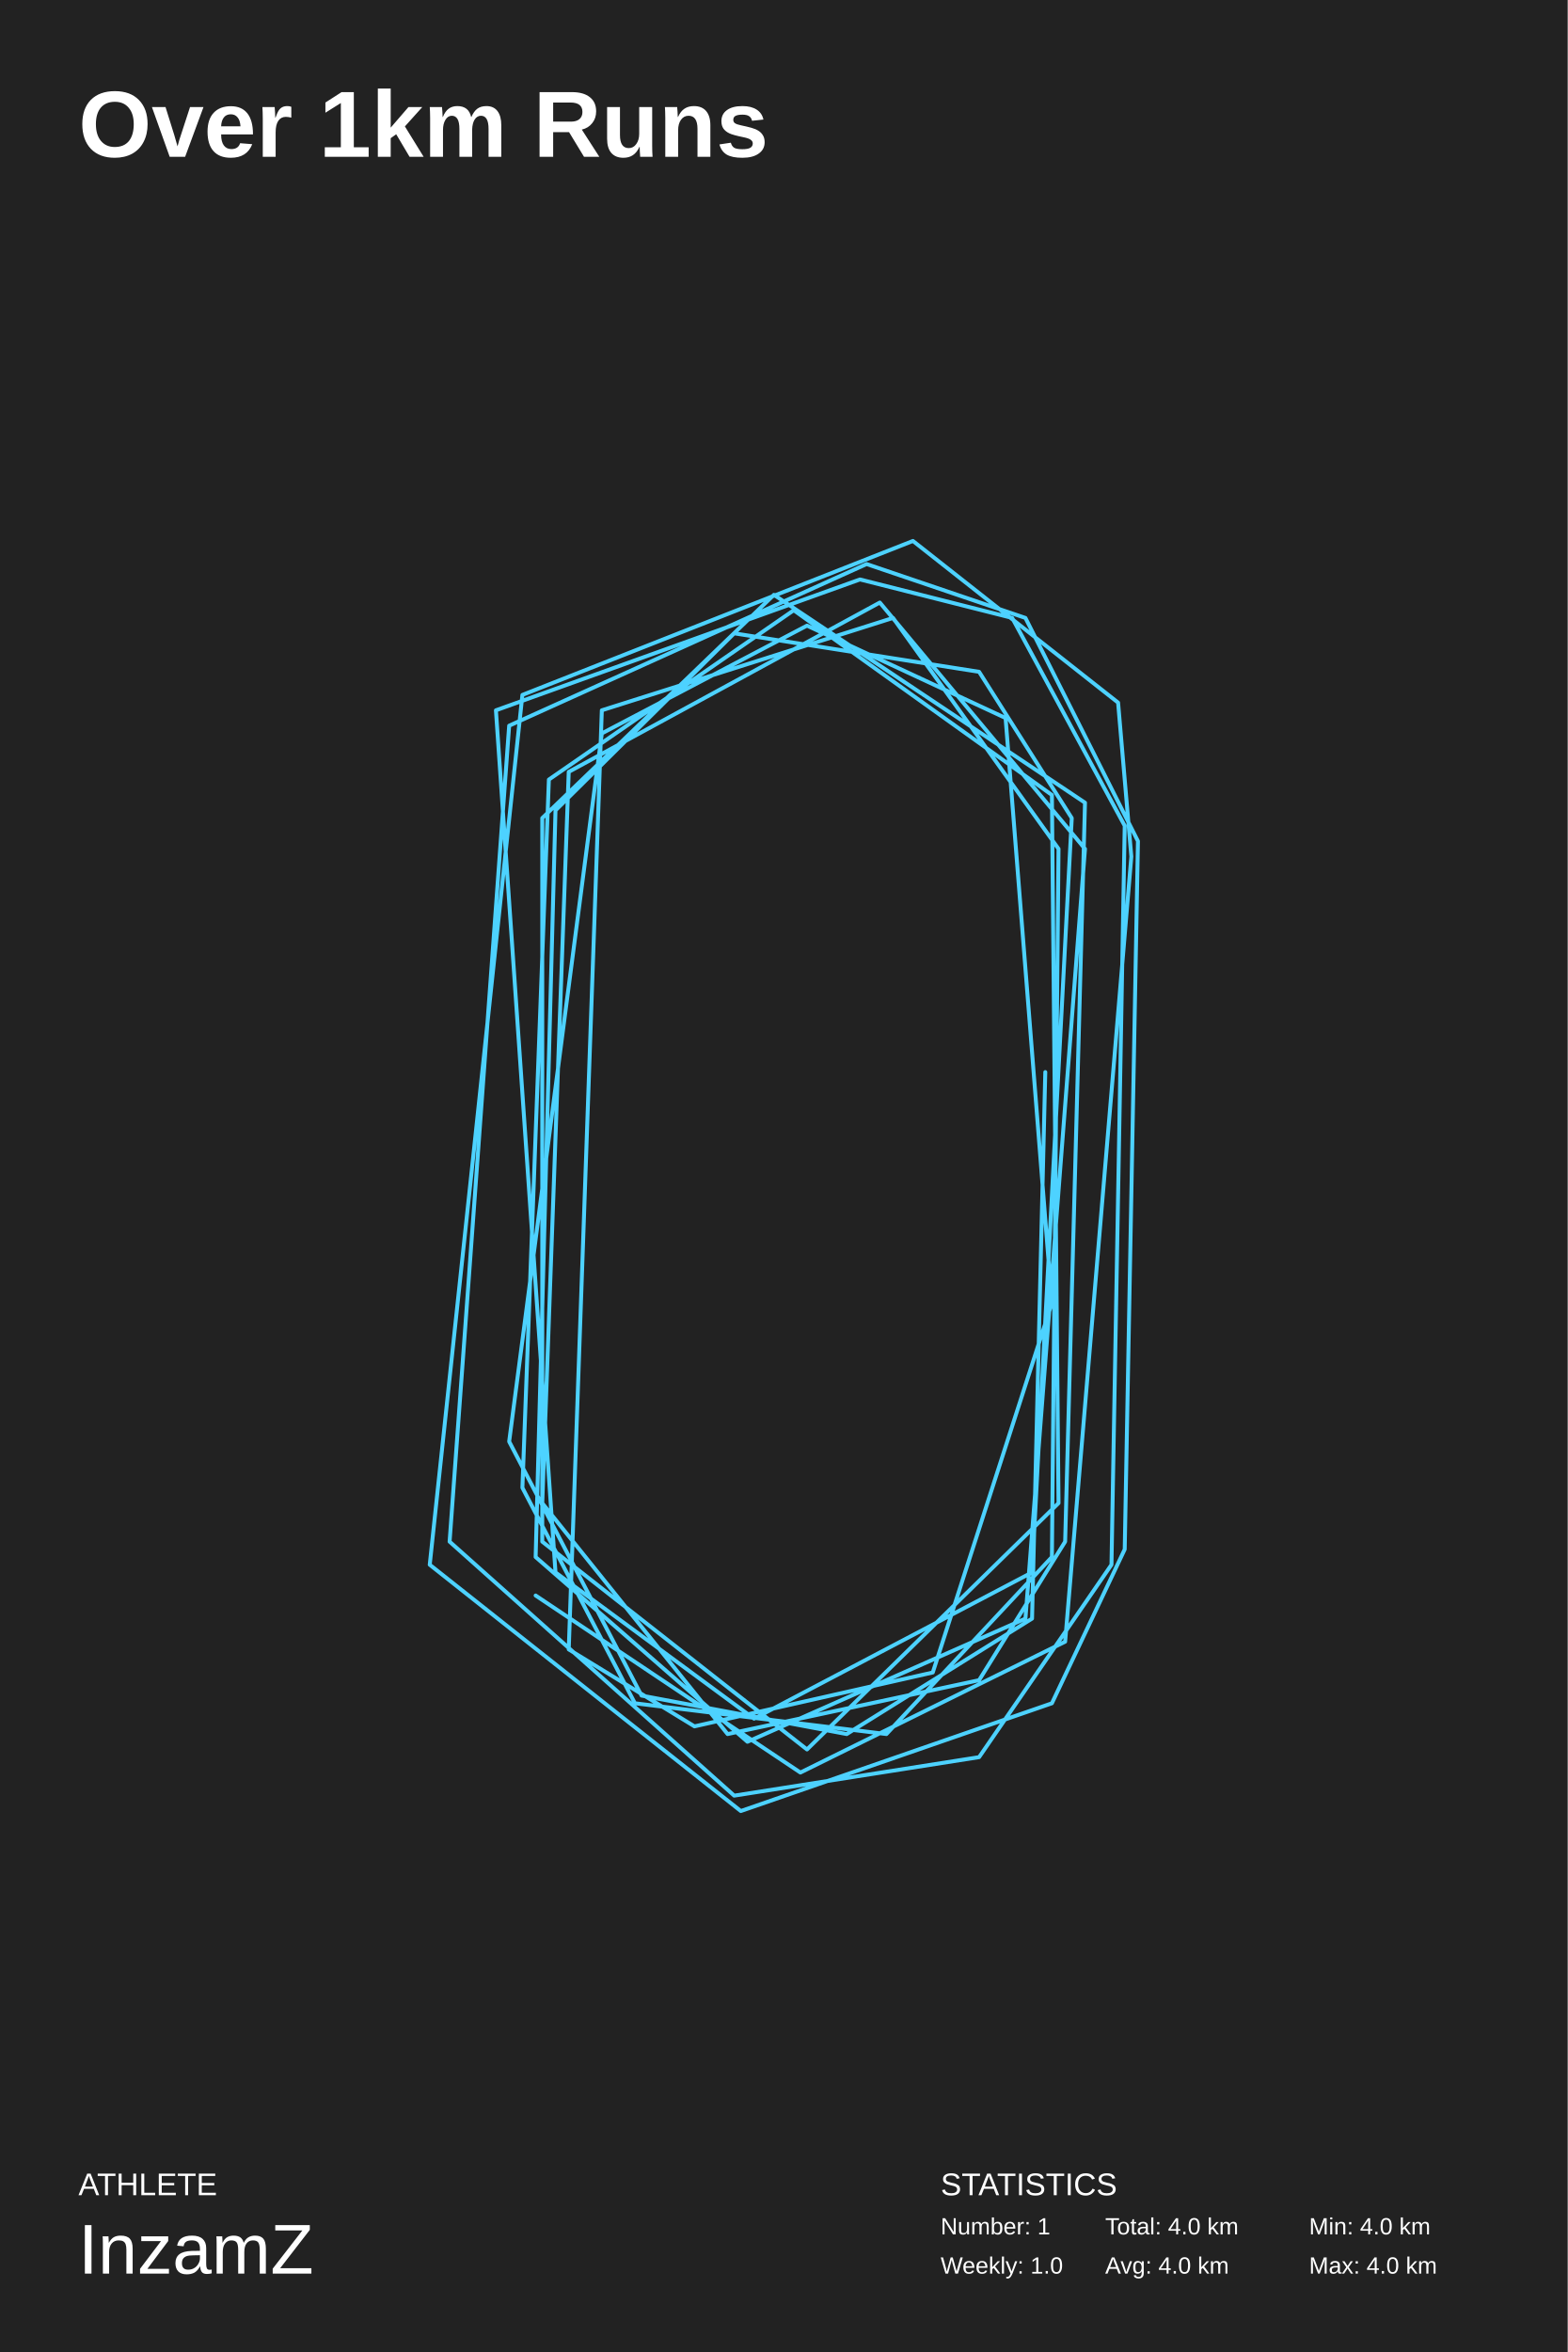
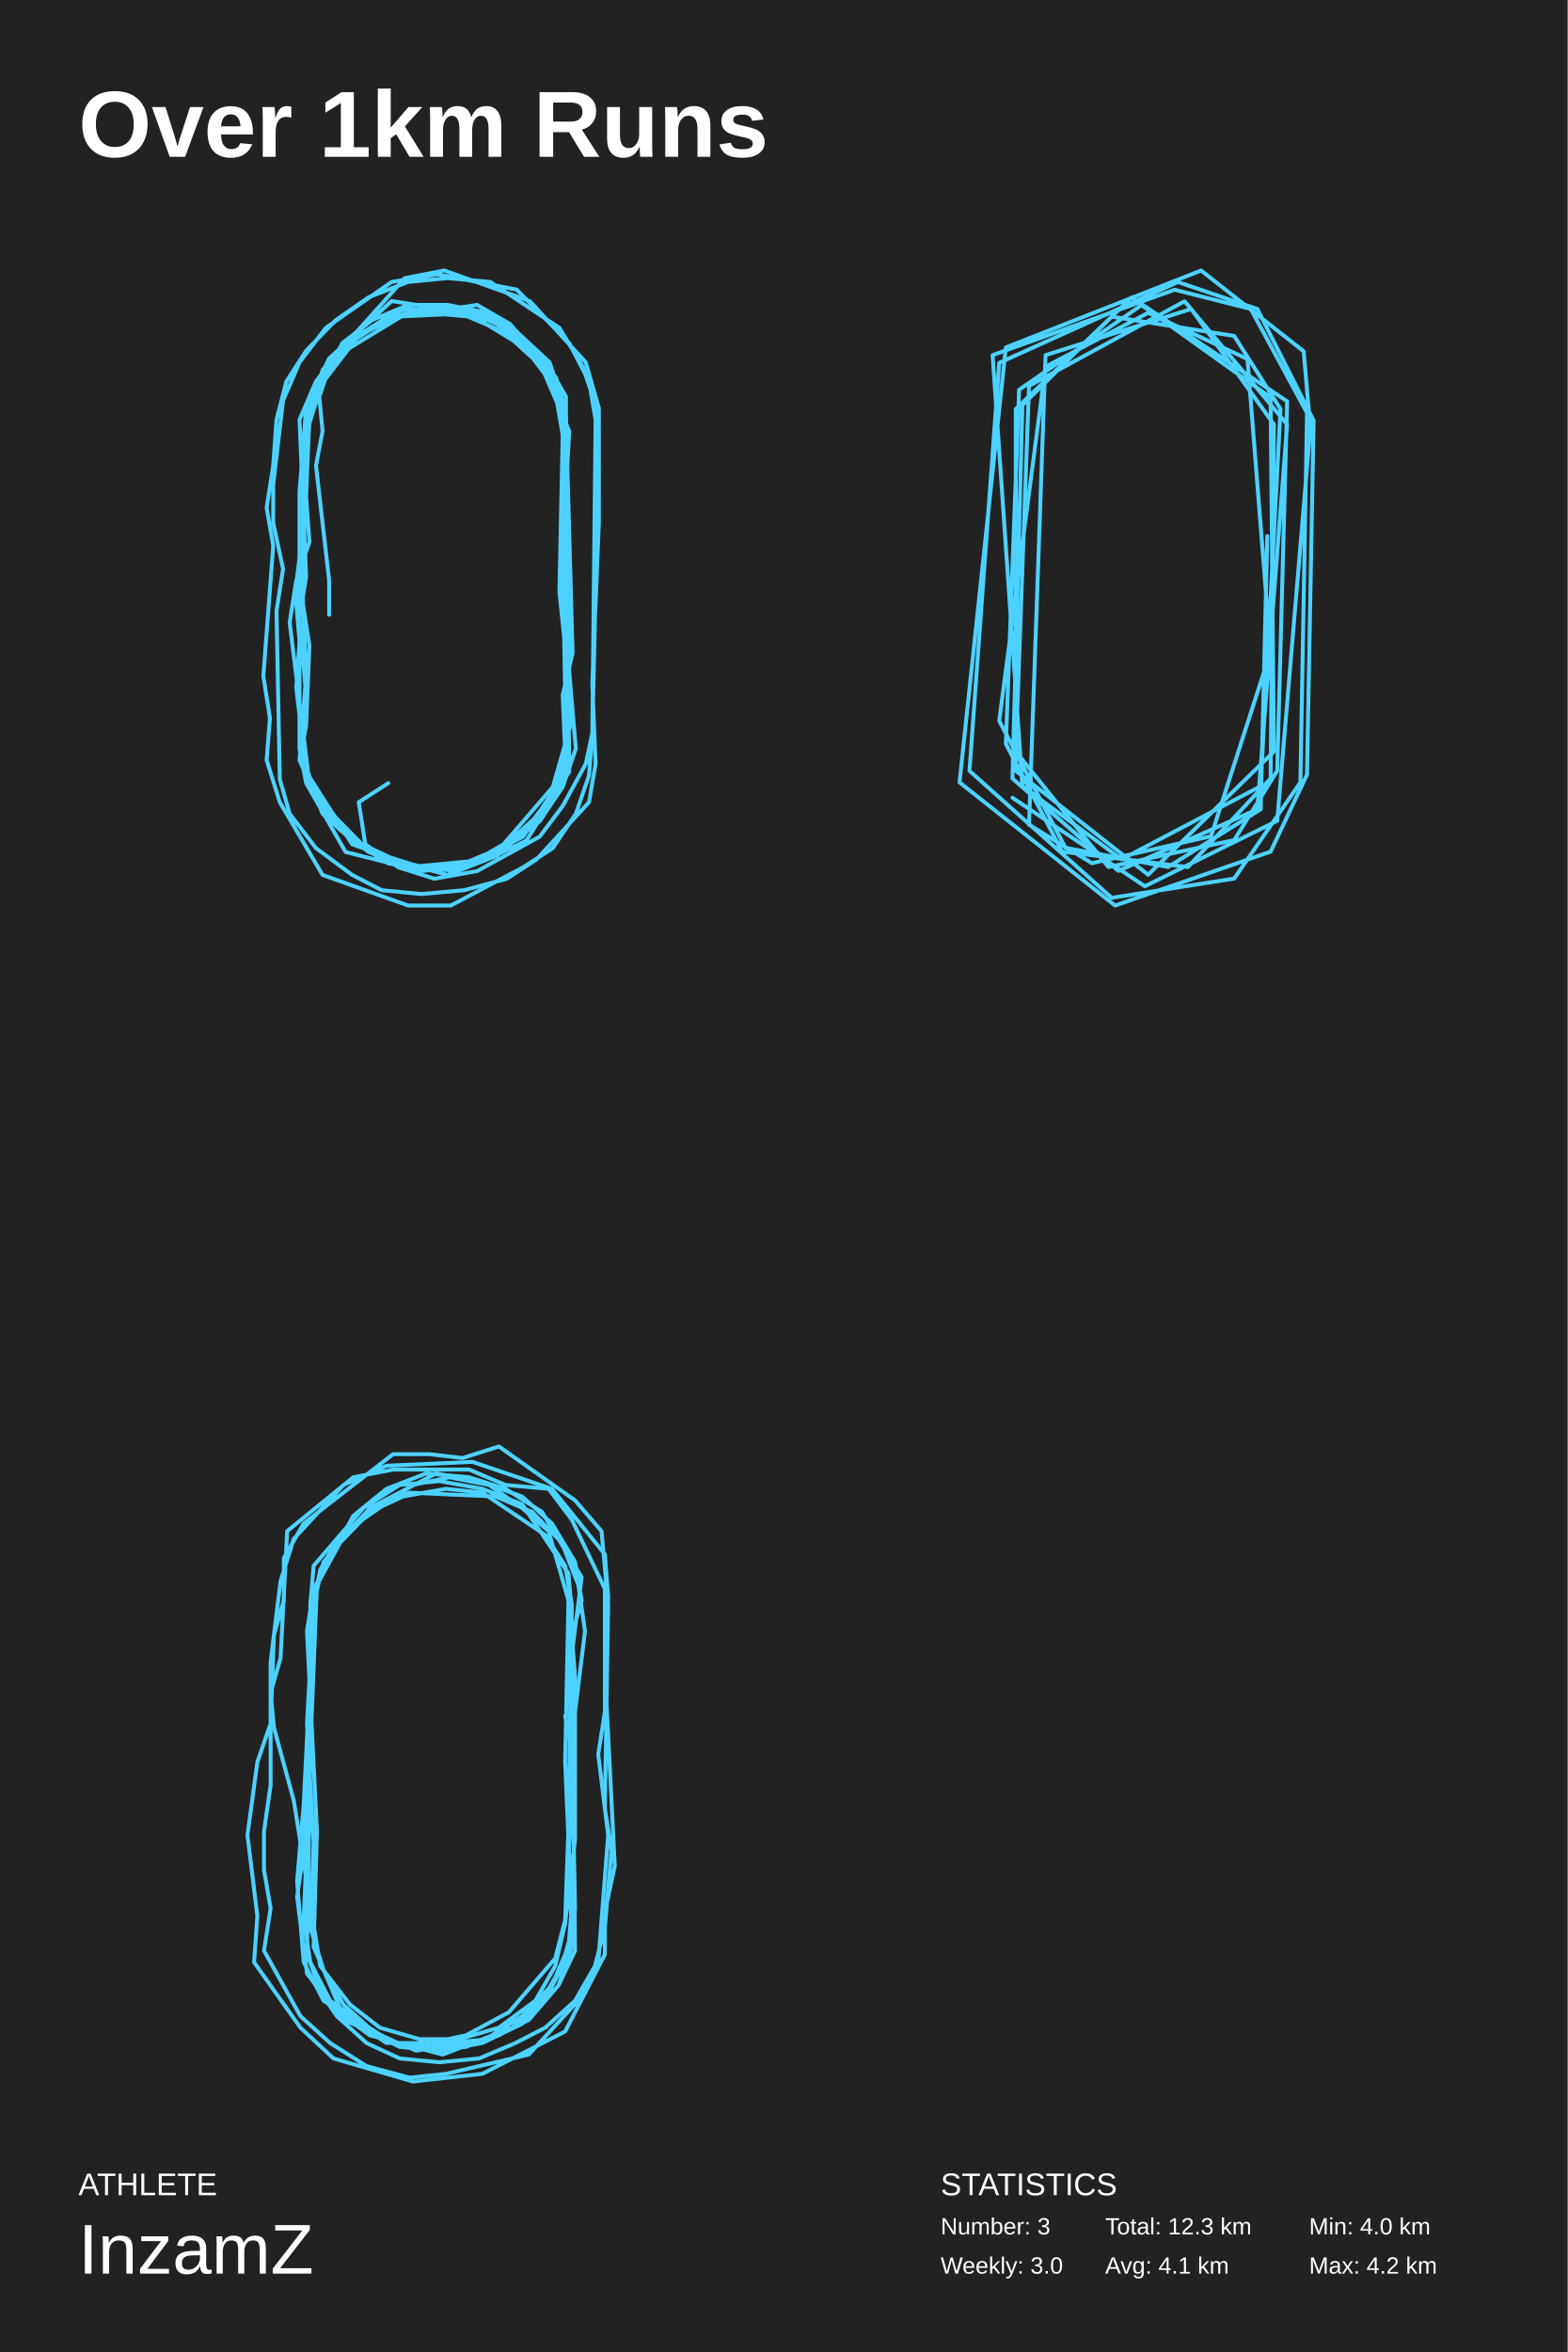
<svg xmlns="http://www.w3.org/2000/svg" baseProfile="full" height="300mm" version="1.1" viewBox="0,0,200,300" width="200mm">
  <defs />
  <rect fill="#222222" height="300" width="200" x="0" y="0" />
  <text fill="#FFFFFF" style="font-size:12px; font-family:Arial; font-weight:bold;" x="10" y="20">Over 1km Runs</text>
  <text fill="#FFFFFF" style="font-size:4px; font-family:Arial" x="10" y="280">ATHLETE</text>
  <text fill="#FFFFFF" style="font-size:9px; font-family:Arial" x="10" y="290">InzamZ</text>
  <text fill="#FFFFFF" style="font-size:4px; font-family:Arial" x="120" y="280">STATISTICS</text>
-   <text fill="#FFFFFF" style="font-size:3px; font-family:Arial" x="120" y="285">Number: 1</text>
-   <text fill="#FFFFFF" style="font-size:3px; font-family:Arial" x="120" y="290">Weekly: 1.0</text>
-   <text fill="#FFFFFF" style="font-size:3px; font-family:Arial" x="141" y="285">Total: 4.0 km</text>
-   <text fill="#FFFFFF" style="font-size:3px; font-family:Arial" x="141" y="290">Avg: 4.0 km</text>
+   <text fill="#FFFFFF" style="font-size:3px; font-family:Arial" x="120" y="285">Number: 3</text>
+   <text fill="#FFFFFF" style="font-size:3px; font-family:Arial" x="120" y="290">Weekly: 3.0</text>
+   <text fill="#FFFFFF" style="font-size:3px; font-family:Arial" x="141" y="285">Total: 12.3 km</text>
+   <text fill="#FFFFFF" style="font-size:3px; font-family:Arial" x="141" y="290">Avg: 4.1 km</text>
  <text fill="#FFFFFF" style="font-size:3px; font-family:Arial" x="167" y="285">Min: 4.0 km</text>
-   <text fill="#FFFFFF" style="font-size:3px; font-family:Arial" x="167" y="290">Max: 4.0 km</text>
-   <polyline fill="none" points="68.335,203.509 102.111,226.091 135.887,209.4 144.331,109.255 142.642,89.618 116.466,69.0 66.646,88.637 54.824,199.582 94.511,231.0 134.198,217.255 143.487,197.618 145.176,107.291 130.821,78.818 110.555,71.945 64.957,92.564 57.358,196.637 93.667,229.036 124.91,224.127 141.798,199.582 143.487,105.328 129.132,78.818 109.711,73.909 63.268,90.6 70.868,200.564 96.2,219.218 131.665,200.564 136.732,104.346 124.91,85.691 93.667,80.782 70.868,103.364 68.335,198.6 95.356,222.164 130.821,206.455 138.42,108.273 112.244,76.855 72.557,98.455 69.179,191.728 92.823,221.182 124.91,214.309 135.887,196.637 138.42,102.382 98.733,75.873 69.179,104.346 69.179,196.637 102.955,223.146 135.043,191.728 134.198,101.4 101.267,77.836 70.024,99.437 66.646,189.764 81.001,217.255 113.088,221.182 134.198,198.6 135.043,108.273 113.933,78.818 76.779,90.6 72.557,210.382 88.601,220.2 118.999,213.327 134.198,166.2 128.288,91.582 102.955,79.8 76.779,93.546 64.957,183.873 81.845,216.273 108.022,221.182 131.665,206.455 133.354,136.746" stroke="#4DD2FF" stroke-linecap="round" stroke-linejoin="round" stroke-width="0.5" />
+   <text fill="#FFFFFF" style="font-size:3px; font-family:Arial" x="167" y="290">Max: 4.2 km</text>
+   <polyline fill="none" points="49.544,99.886 45.768,102.325 46.607,107.693 50.803,110.621 55.42,112.084 60.875,111.108 68.849,106.717 71.786,102.813 74.724,97.446 75.563,93.542 76.403,57.434 75.983,51.578 74.304,46.699 71.367,41.819 62.554,35.964 57.098,35.476 52.062,35.964 47.026,37.916 42.83,40.843 39.053,44.747 36.535,48.651 35.276,53.53 34.856,59.386 34.017,64.753 34.856,69.633 33.597,86.223 34.437,91.591 34.017,96.958 35.696,102.325 41.151,111.596 52.062,115.5 57.518,115.5 66.75,110.621 70.527,108.181 73.465,103.789 75.144,98.91 75.563,93.542 75.983,53.53 75.144,48.651 72.626,43.771 65.911,36.94 55.839,34.988 49.964,35.964 41.571,41.819 38.214,46.211 36.115,51.09 34.856,61.825 34.856,66.705 36.115,72.56 35.276,77.928 35.696,99.398 36.955,103.789 40.312,108.181 44.928,111.596 48.705,113.548 53.741,114.036 59.197,113.548 64.652,112.084 68.429,109.645 75.144,102.325 75.983,97.446 75.563,87.199 76.403,66.705 76.403,52.066 74.724,46.211 67.59,38.404 56.679,34.5 51.643,35.476 41.151,47.187 39.053,55.482 38.633,76.952 39.473,82.319 39.053,92.566 38.214,96.958 42.83,105.253 46.607,108.181 51.643,110.133 57.098,111.596 66.75,106.717 72.206,98.422 71.786,88.663 73.045,83.295 72.206,53.042 70.947,48.163 67.59,44.259 63.393,41.331 58.777,39.38 53.741,39.38 49.125,40.843 45.348,43.283 41.571,48.163 39.473,53.042 39.053,63.289 39.473,69.145 37.794,74.024 36.955,79.392 39.473,99.886 41.571,103.789 44.928,107.205 49.544,110.133 55.42,111.108 60.036,110.133 65.072,107.205 68.849,103.789 71.367,99.398 72.206,95.006 71.786,70.121 72.626,54.994 68.429,45.235 65.072,41.331 60.875,38.892 50.803,40.355 45.768,42.795 39.053,51.578 38.214,66.217 39.053,86.223 38.214,96.958 40.312,101.837 43.25,105.741 47.026,108.669 52.062,110.621 62.134,109.645 67.17,107.205 72.626,98.422 72.206,58.898 70.947,49.139 68.429,45.235 59.616,39.868 49.964,38.404 41.991,45.723 39.892,50.115 39.053,54.506 39.053,64.265 37.794,74.512 38.214,78.904 38.214,95.006 39.892,100.374 42.83,104.277 46.187,107.693 50.384,109.645 55.42,111.108 60.456,110.133 68.849,104.765 71.786,100.374 73.465,95.494 72.626,85.735 72.206,54.506 70.947,49.627 68.009,45.723 64.232,42.307 59.616,40.355 54.161,39.868 49.544,40.355 44.928,43.283 41.571,47.187 39.053,52.066 38.214,62.801 38.214,95.494 39.053,99.886 44.089,108.669 53.741,111.108 58.357,110.621 63.393,108.669 67.59,105.741 70.527,101.837 72.206,97.446 72.626,91.591 72.206,71.097 71.786,66.705 71.786,51.09 70.108,46.211 65.911,42.307 62.134,39.868 57.098,38.892 52.062,38.892 47.446,40.843 43.669,43.771 41.151,48.651 39.473,54.018 37.794,76.952 38.214,81.831 37.794,87.687 39.053,98.422 44.928,107.693 49.125,109.157 53.741,110.621 58.357,111.108 63.393,109.157 66.75,106.229 70.108,101.837 73.045,91.591 71.367,75.488 71.786,55.482 70.947,50.603 68.849,46.211 65.491,42.795 61.295,39.868 52.062,39.38 47.026,40.843 43.25,44.747 40.312,48.651 38.214,53.53 39.053,73.536 38.214,78.904 39.053,88.663 38.633,94.03 39.053,98.422 41.151,103.789 44.928,107.205 49.964,109.645 54.161,110.621 59.197,110.133 63.813,108.181 70.527,100.374 72.206,95.494 72.206,50.603 69.688,46.211 65.491,42.307 61.715,39.868 51.223,40.355 42.41,45.723 40.732,50.603 41.151,54.994 40.312,59.386 41.991,74.024 41.991,78.416" stroke="#4dd2ff" stroke-linecap="round" stroke-linejoin="round" stroke-width="0.5" />
+   <polyline fill="none" points="129.167,101.755 146.056,113.045 162.944,104.7 167.166,54.627 166.321,44.809 153.233,34.5 128.323,44.318 122.412,99.791 142.256,115.5 162.099,108.627 166.743,98.809 167.588,53.646 160.41,39.409 150.278,35.973 127.479,46.282 123.679,98.318 141.833,114.518 157.455,112.064 165.899,99.791 166.743,52.664 159.566,39.409 149.855,36.955 126.634,45.3 130.434,100.282 143.1,109.609 160.833,100.282 163.366,52.173 157.455,42.846 141.833,40.391 130.434,51.682 129.167,99.3 142.678,111.082 160.41,103.227 164.21,54.136 151.122,38.427 131.278,49.227 129.59,95.864 141.411,110.591 157.455,107.155 162.944,98.318 164.21,51.191 144.367,37.936 129.59,52.173 129.59,98.318 146.478,111.573 162.521,95.864 162.099,50.7 145.633,38.918 130.012,49.718 128.323,94.882 135.5,108.627 151.544,110.591 162.099,99.3 162.521,54.136 151.966,39.409 133.389,45.3 131.278,105.191 139.3,110.1 154.5,106.664 162.099,83.1 159.144,45.791 146.478,39.9 133.389,46.773 127.479,91.937 135.923,108.136 149.011,110.591 160.833,103.227 161.677,68.373" stroke="#4dd2ff" stroke-linecap="round" stroke-linejoin="round" stroke-width="0.5" />
+   <polyline fill="none" points="39.59,252.246 42.967,257.155 46.767,260.591 50.989,262.555 56.056,263.045 61.122,262.555 65.766,260.591 69.566,258.627 73.366,255.191 75.899,250.773 77.166,245.864 78.01,236.046 77.166,230.646 77.588,204.627 76.743,195.3 73.366,191.373 63.655,184.5 59.011,185.973 54.789,185.482 50.145,185.482 38.745,194.318 36.212,198.736 36.212,204.136 34.945,208.555 34.523,219.846 32.834,224.755 31.568,234.082 32.834,244.391 32.412,250.282 38.323,258.627 42.545,262.555 52.678,265.5 61.544,264.518 72.099,259.118 77.166,249.3 77.166,243.9 78.432,238.009 77.166,212.973 77.588,203.646 77.166,198.246 70.41,189.9 60.278,186.464 49.3,186.955 43.812,189.409 37.479,196.282 35.79,201.682 34.523,211.991 34.523,227.7 33.679,233.591 33.679,238.5 34.523,243.409 33.679,248.809 38.323,257.155 42.123,260.591 46.767,263.536 52.256,265.009 56.9,264.518 67.455,262.064 74.21,254.7 76.321,250.282 77.588,234.082 76.321,223.773 77.166,218.373 77.166,202.664 72.944,193.827 69.988,189.9 64.5,189.409 59.855,187.445 50.145,187.445 45.078,188.427 36.634,195.3 35.79,211.5 34.523,215.918 34.945,220.337 37.479,229.664 40.856,250.773 44.656,255.682 48.456,258.627 53.522,260.1 58.589,260.1 63.655,258.627 68.299,255.191 70.833,250.773 72.099,245.373 73.366,234.573 73.366,218.373 74.632,208.064 73.788,202.173 71.677,196.773 67.877,192.846 63.233,190.882 52.256,190.391 46.767,192.846 42.545,197.264 40.434,202.173 39.59,223.282 39.167,249.3 40.856,253.718 43.812,257.646 53.1,261.573 61.966,260.1 66.611,257.155 70.41,253.227 72.521,248.318 72.944,243.409 72.521,238.5 73.366,213.955 72.944,208.555 74.21,204.136 73.366,199.227 70.41,194.318 66.611,190.882 61.122,188.918 55.633,187.936 47.189,192.355 41.278,199.227 40.012,204.627 39.167,219.846 40.012,235.064 39.59,245.864 41.278,251.264 43.812,255.682 47.611,259.118 51.833,261.082 62.389,260.1 67.455,257.646 71.255,253.227 73.366,248.809 72.944,211.009 74.21,201.191 69.144,192.846 64.5,189.9 59.855,188.427 54.367,187.936 49.3,189.9 45.078,193.336 40.012,202.664 39.167,208.064 40.434,233.591 40.012,248.318 43.812,257.155 47.189,259.609 56.478,262.064 65.344,258.627 69.144,255.191 71.677,250.773 72.944,246.355 72.521,235.555 72.944,205.609 72.521,200.7 66.611,191.864 61.544,189.9 56.056,188.918 50.989,189.409 46.345,192.355 40.012,199.718 39.59,204.627 39.59,224.755 38.745,244.882 39.59,250.282 42.123,255.191 45.923,258.627 50.989,261.082 56.056,261.573 61.544,260.591 66.611,258.136 69.988,254.209 72.521,249.3 72.944,244.391 72.099,224.755 72.521,204.136 69.988,195.3 66.611,192.355 62.389,189.409 57.322,188.427 52.678,189.409 43.389,195.791 40.856,200.209 40.012,204.627 38.745,230.155 37.901,239.973 38.745,250.282 41.278,255.191 49.3,260.591 54.789,260.591 59.433,259.609 64.922,256.664 70.833,249.791 72.099,244.882 72.521,233.1 72.944,204.627 72.099,199.718 69.566,195.791 61.544,190.391 56.9,189.9 51.411,190.882 47.189,192.846 43.389,196.773 40.434,202.173 38.745,236.046 37.901,241.937 39.167,251.755 42.123,255.191 46.345,258.136 50.145,260.591 54.789,261.573 59.433,261.082 63.655,259.609 67.877,257.155 71.255,253.227 72.944,248.318 73.366,243.409 72.944,223.282 72.099,218.864" stroke="#4dd2ff" stroke-linecap="round" stroke-linejoin="round" stroke-width="0.5" />
</svg>
